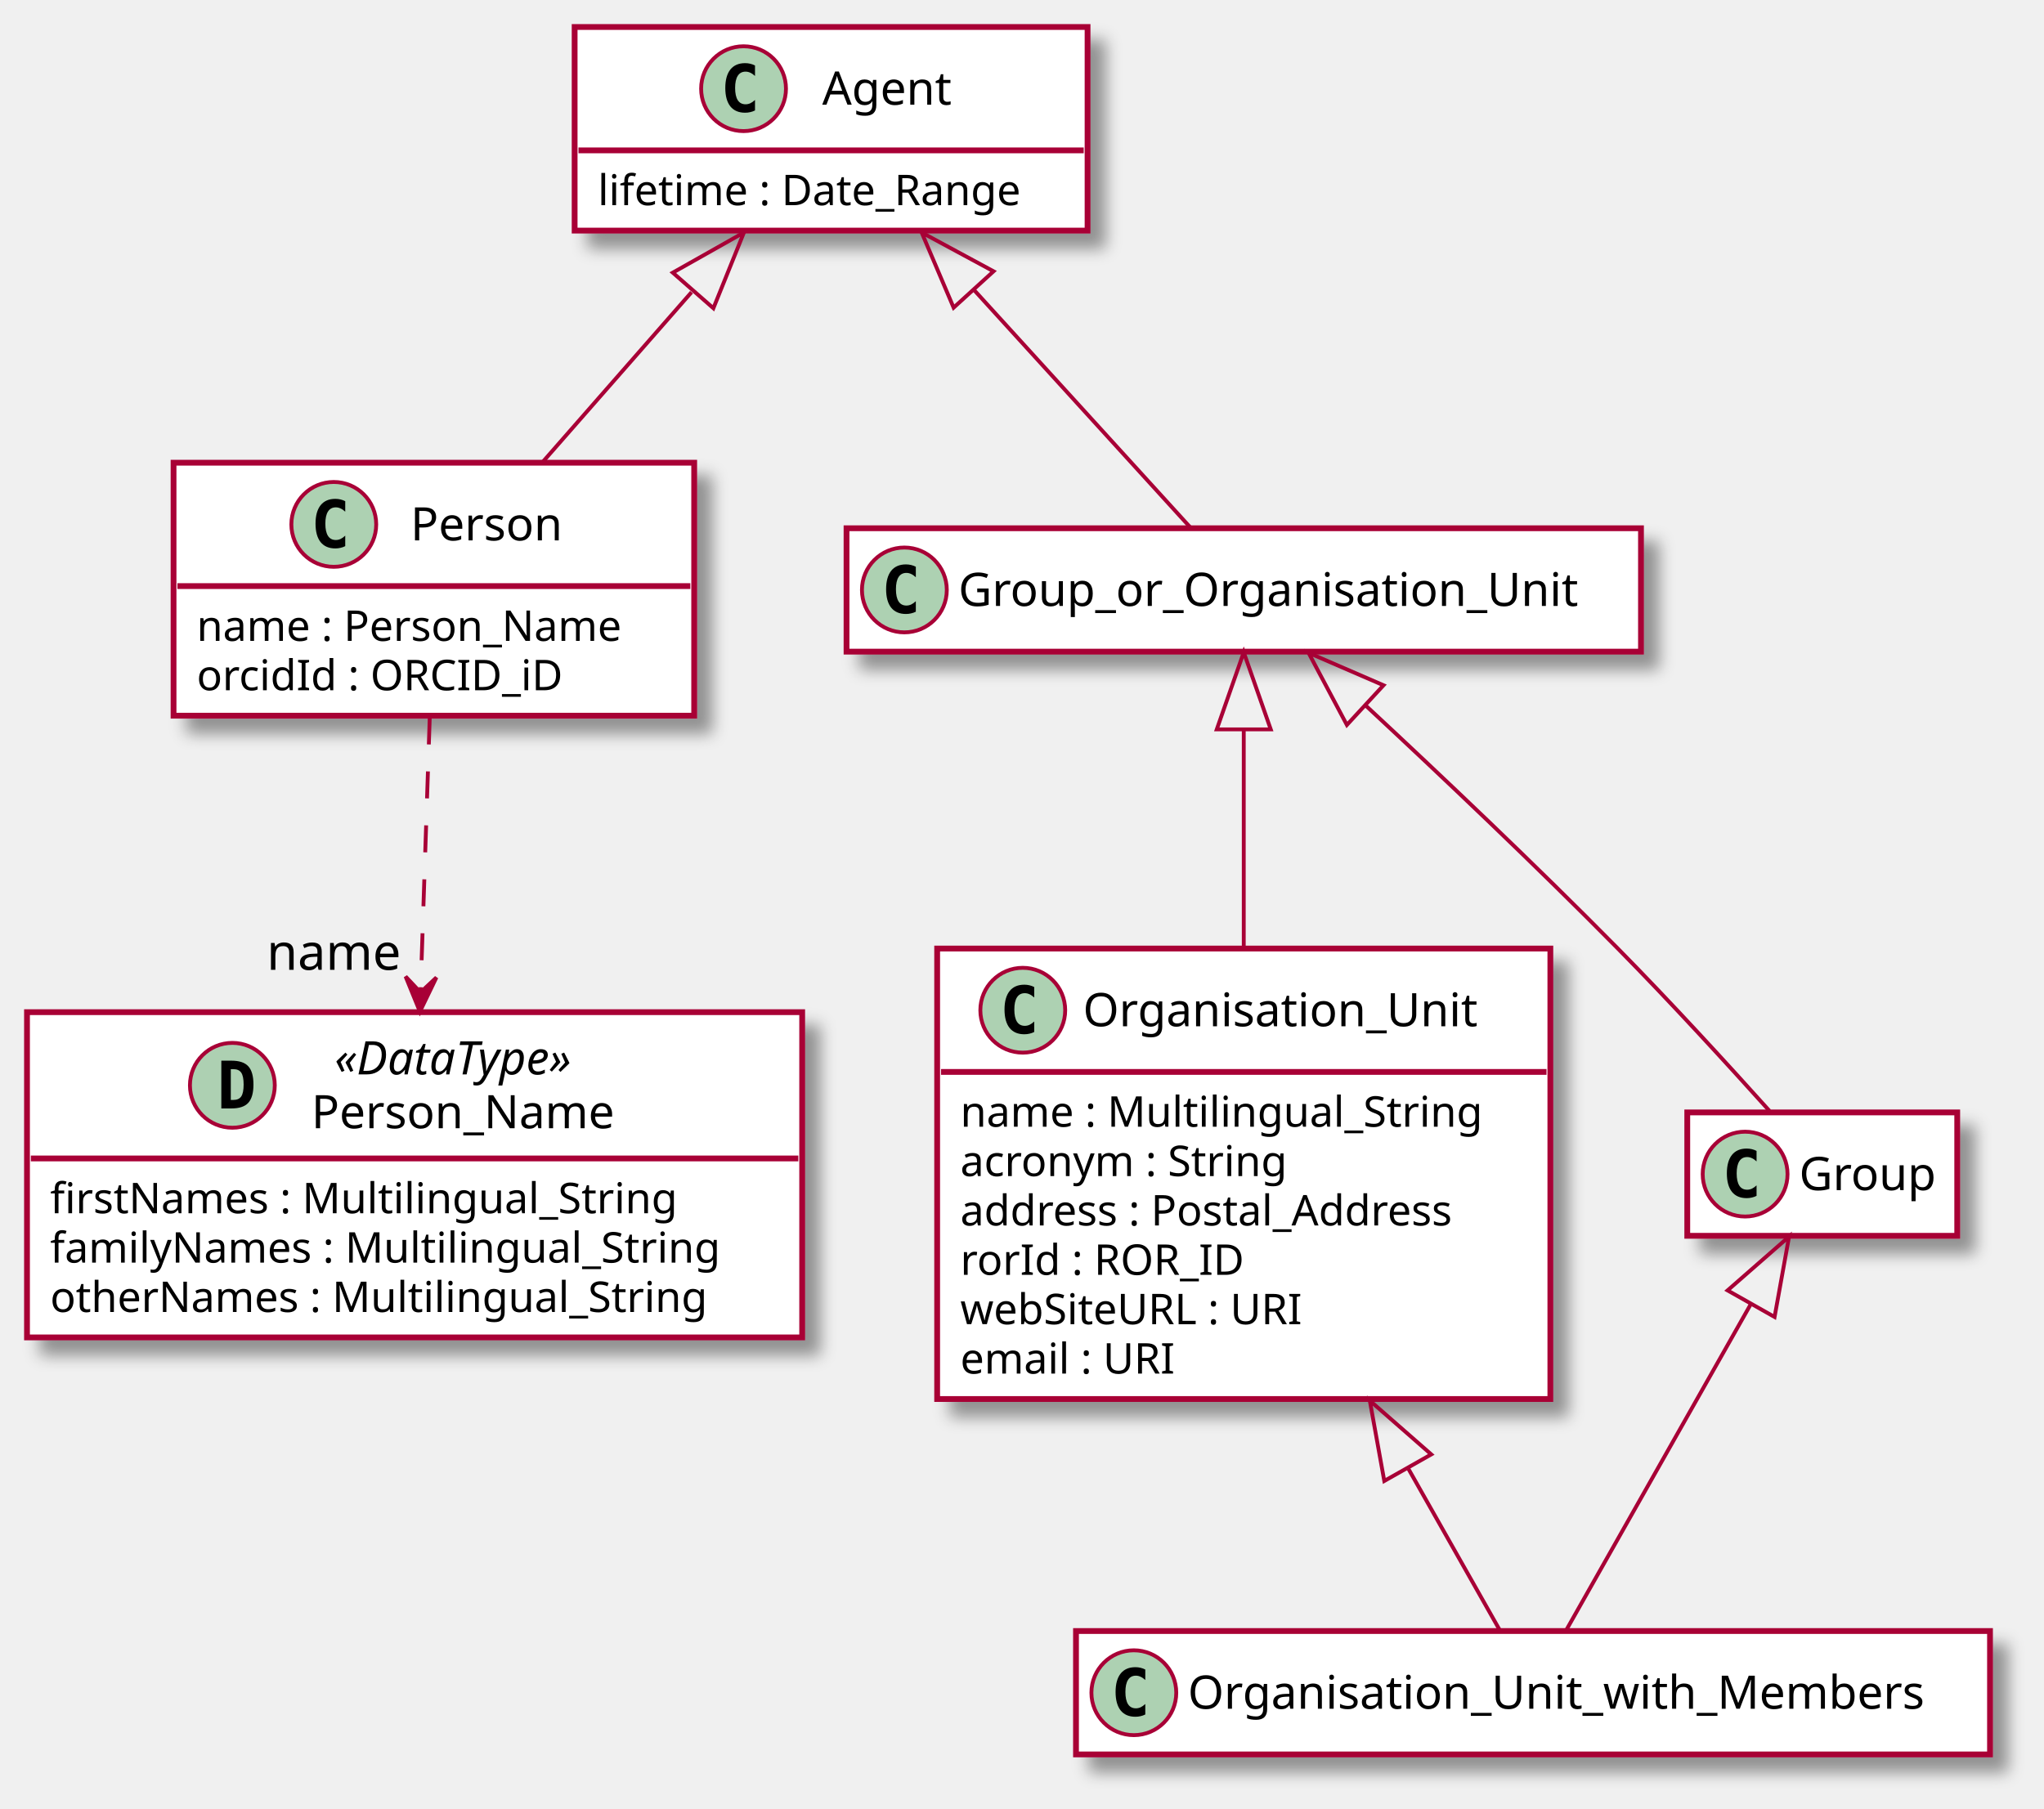
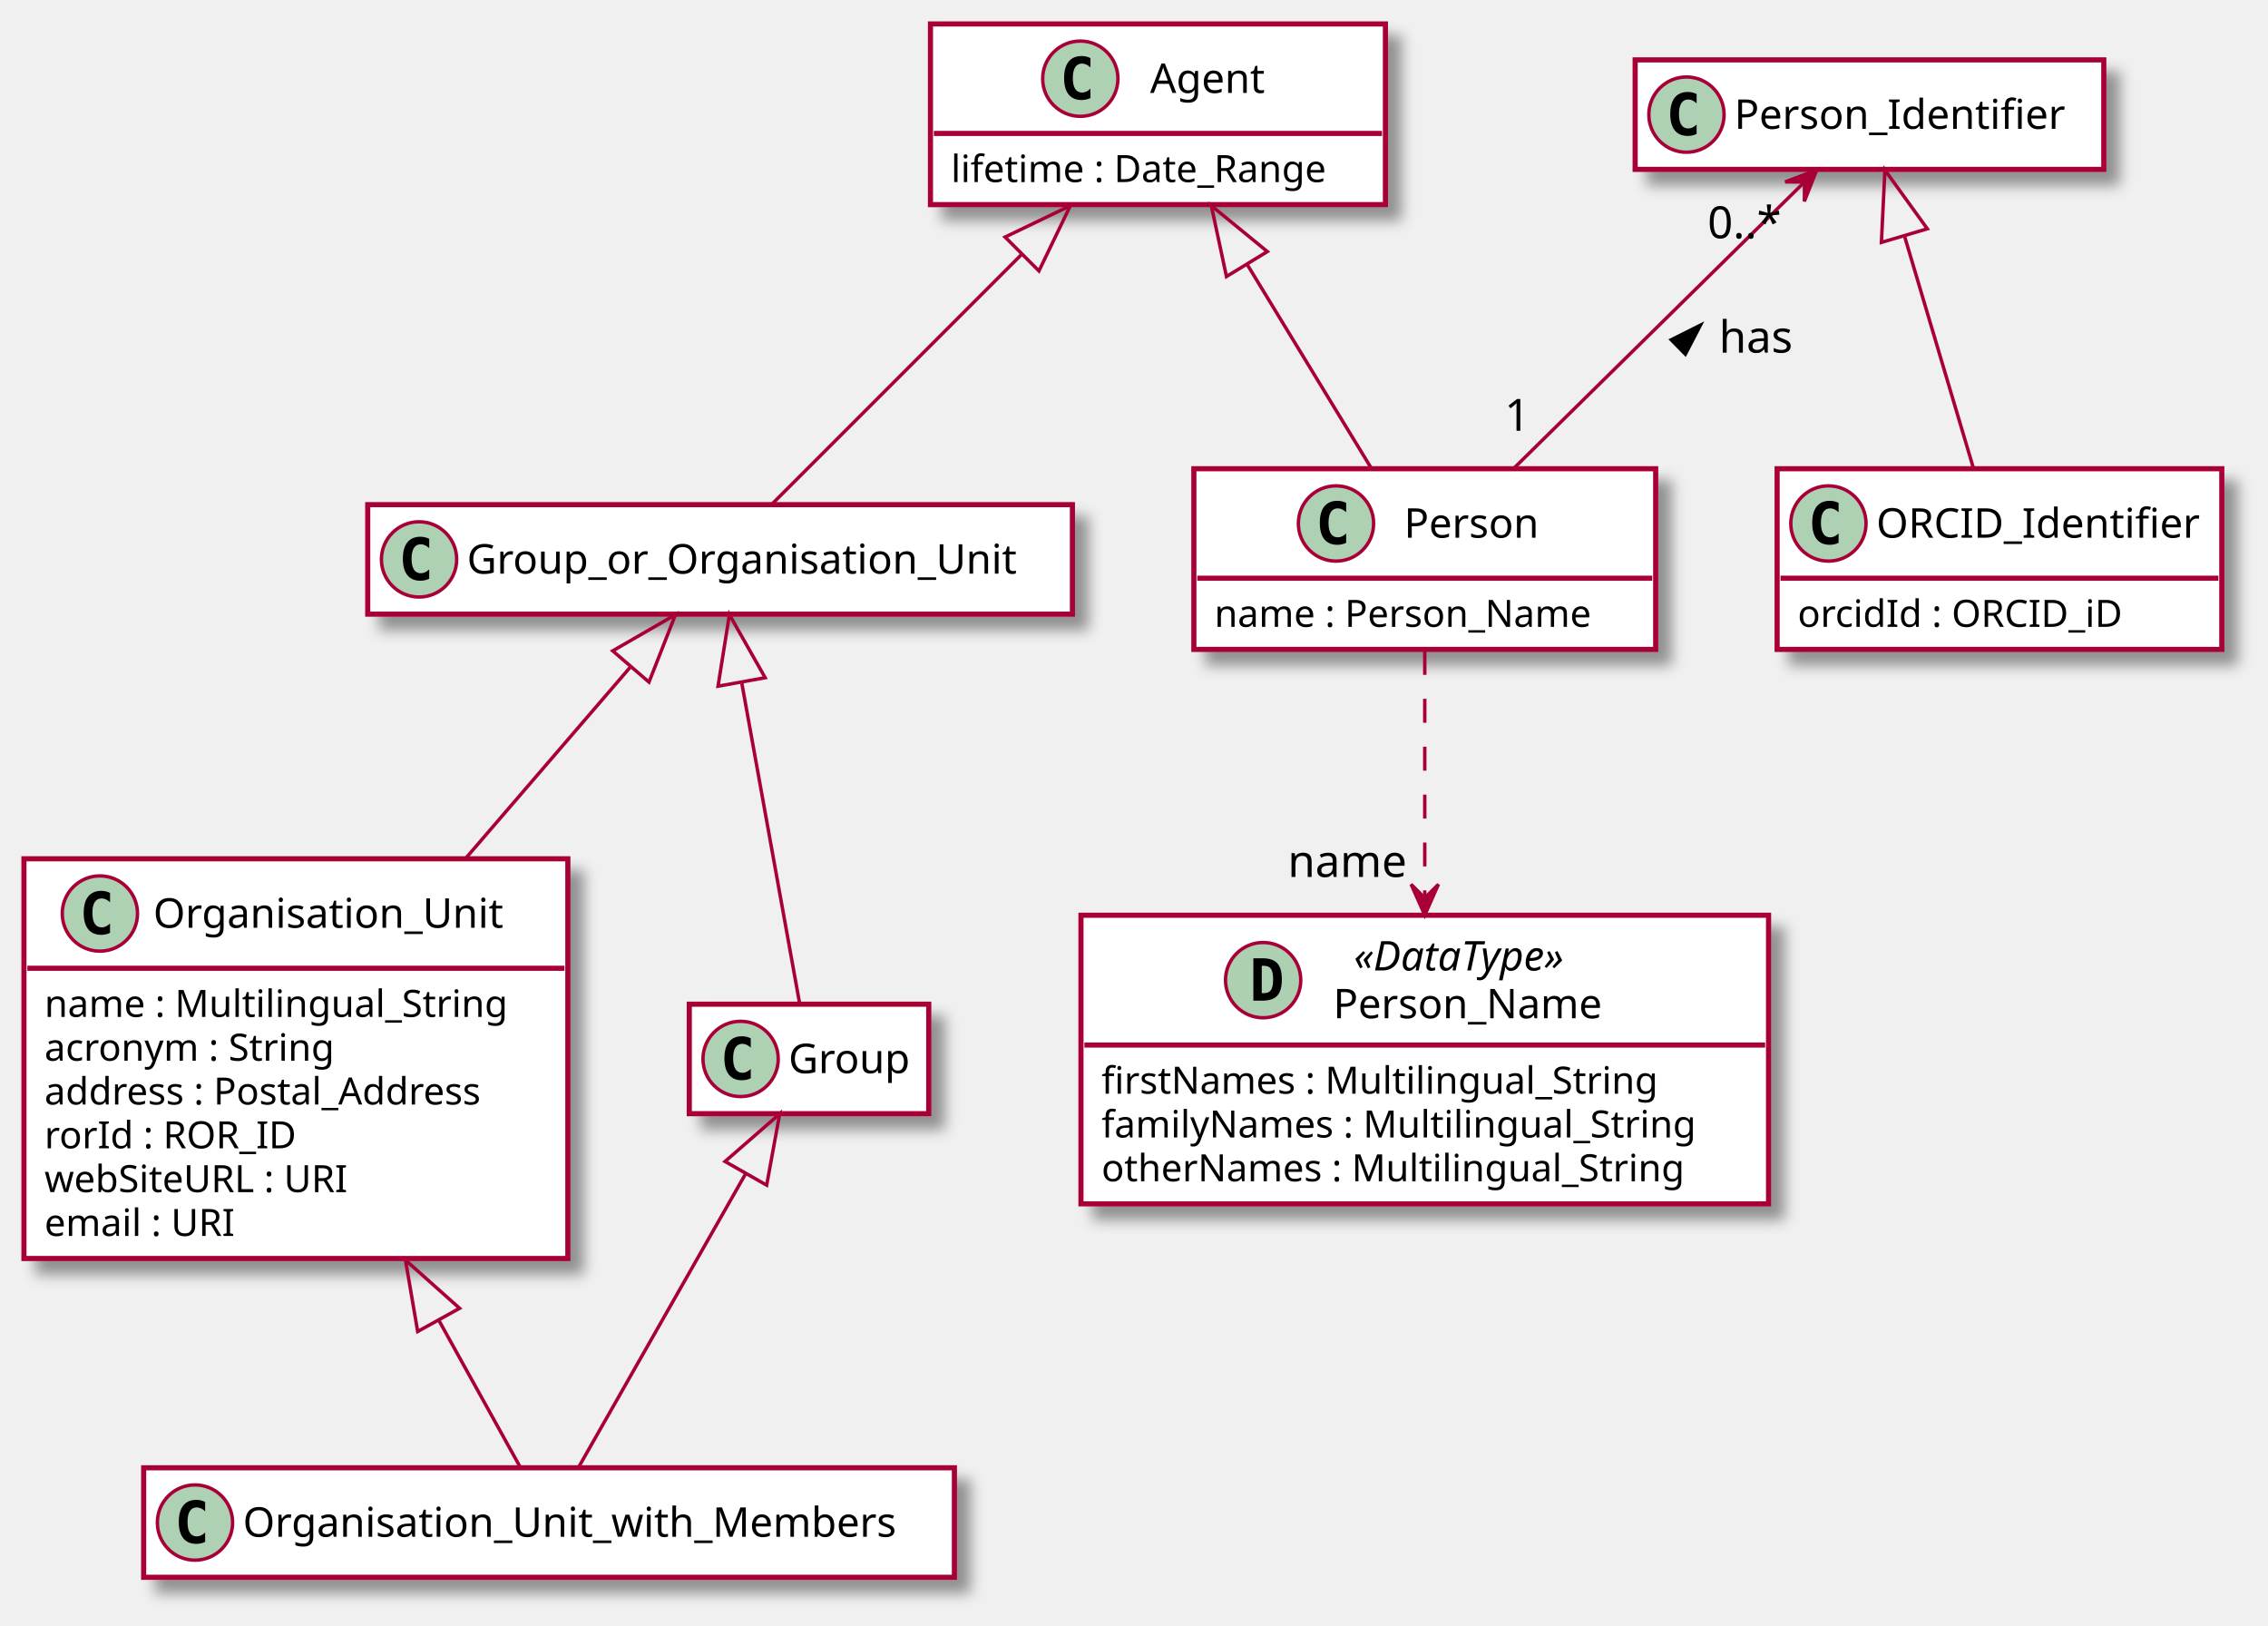
- <svg xmlns="http://www.w3.org/2000/svg" contentScriptType="application/ecmascript" contentStyleType="text/css" height="469px" preserveAspectRatio="none" style="width:530px;height:469px;background:#FFFFFF;" version="1.1" viewBox="0 0 530 469" width="530px" zoomAndPan="magnify">
+ <svg xmlns="http://www.w3.org/2000/svg" contentScriptType="application/ecmascript" contentStyleType="text/css" height="475px" preserveAspectRatio="none" style="width:663px;height:475px;background:#FFFFFF;" version="1.1" viewBox="0 0 663 475" width="663px" zoomAndPan="magnify">
  <defs>
-     <filter height="300%" id="f1enmp9njw8trx" width="300%" x="-1" y="-1">
+     <filter height="300%" id="fewk6qu3qtfdn" width="300%" x="-1" y="-1">
      <feGaussianBlur result="blurOut" stdDeviation="2.0" />
      <feColorMatrix in="blurOut" result="blurOut2" type="matrix" values="0 0 0 0 0 0 0 0 0 0 0 0 0 0 0 0 0 0 .4 0" />
      <feOffset dx="4.0" dy="4.0" in="blurOut2" result="blurOut3" />
      <feBlend in="SourceGraphic" in2="blurOut3" mode="normal" />
    </filter>
  </defs>
  <g>
-     <rect codeLine="10" fill="#FFFFFF" filter="url(#f1enmp9njw8trx)" height="52.805" id="Agent" style="stroke:#A80036;stroke-width:1.5;" width="133" x="149" y="7" />
-     <ellipse cx="192.8" cy="23" fill="#ADD1B2" rx="11" ry="11" style="stroke:#A80036;stroke-width:1.0;" />
-     <path d="M195.769,28.641 Q195.191,28.938 194.55,29.078 Q193.909,29.234 193.206,29.234 Q190.706,29.234 189.378,27.594 Q188.066,25.938 188.066,22.812 Q188.066,19.688 189.378,18.031 Q190.706,16.375 193.206,16.375 Q193.909,16.375 194.55,16.531 Q195.206,16.688 195.769,16.984 L195.769,19.703 Q195.144,19.125 194.55,18.859 Q193.956,18.578 193.331,18.578 Q191.988,18.578 191.3,19.656 Q190.613,20.719 190.613,22.812 Q190.613,24.906 191.3,25.984 Q191.988,27.047 193.331,27.047 Q193.956,27.047 194.55,26.781 Q195.144,26.5 195.769,25.922 L195.769,28.641 Z " fill="#000000" />
-     <text fill="#000000" font-family="sans-serif" font-size="12" lengthAdjust="spacing" textLength="37" x="213.2" y="27.154">Agent</text>
-     <line style="stroke:#A80036;stroke-width:1.5;" x1="150" x2="281" y1="39" y2="39" />
-     <text fill="#000000" font-family="sans-serif" font-size="11" lengthAdjust="spacing" textLength="121" x="155" y="53.21">lifetime : Date_Range</text>
-     <rect codeLine="16" fill="#FFFFFF" filter="url(#f1enmp9njw8trx)" height="65.609" id="Person" style="stroke:#A80036;stroke-width:1.5;" width="135" x="45" y="120" />
-     <ellipse cx="86.55" cy="136" fill="#ADD1B2" rx="11" ry="11" style="stroke:#A80036;stroke-width:1.0;" />
-     <path d="M89.519,141.641 Q88.941,141.938 88.3,142.078 Q87.659,142.234 86.956,142.234 Q84.456,142.234 83.128,140.594 Q81.816,138.938 81.816,135.812 Q81.816,132.688 83.128,131.031 Q84.456,129.375 86.956,129.375 Q87.659,129.375 88.3,129.531 Q88.956,129.688 89.519,129.984 L89.519,132.703 Q88.894,132.125 88.3,131.859 Q87.706,131.578 87.081,131.578 Q85.737,131.578 85.05,132.656 Q84.362,133.719 84.362,135.812 Q84.362,137.906 85.05,138.984 Q85.737,140.047 87.081,140.047 Q87.706,140.047 88.3,139.781 Q88.894,139.5 89.519,138.922 L89.519,141.641 Z " fill="#000000" />
-     <text fill="#000000" font-family="sans-serif" font-size="12" lengthAdjust="spacing" textLength="44" x="106.45" y="140.154">Person</text>
-     <line style="stroke:#A80036;stroke-width:1.5;" x1="46" x2="179" y1="152" y2="152" />
-     <text fill="#000000" font-family="sans-serif" font-size="11" lengthAdjust="spacing" textLength="123" x="51" y="166.21">name : Person_Name</text>
-     <text fill="#000000" font-family="sans-serif" font-size="11" lengthAdjust="spacing" textLength="102" x="51" y="179.015">orcidId : ORCID_iD</text>
-     <rect codeLine="27" fill="#FFFFFF" filter="url(#f1enmp9njw8trx)" height="84.352" id="Person_Name" style="stroke:#A80036;stroke-width:1.5;" width="201" x="7" y="262.5" />
-     <ellipse cx="60.25" cy="281.469" fill="#ADD0B2" rx="11" ry="11" style="stroke:#A80036;stroke-width:1.0;" />
-     <path d="M59.844,277.281 L59.844,285.266 L60.5,285.266 Q61.938,285.266 62.547,284.359 Q63.172,283.438 63.172,281.266 Q63.172,279.094 62.547,278.188 Q61.938,277.281 60.5,277.281 L59.844,277.281 Z M57.391,275.078 L60.016,275.078 Q63.047,275.078 64.375,276.531 Q65.719,277.969 65.719,281.266 Q65.719,284.562 64.375,286.016 Q63.047,287.469 60.016,287.469 L57.391,287.469 L57.391,275.078 Z " fill="#000000" />
-     <text fill="#000000" font-family="sans-serif" font-size="12" font-style="italic" lengthAdjust="spacing" textLength="74" x="86.75" y="278.639">«DataType»</text>
-     <text fill="#000000" font-family="sans-serif" font-size="12" lengthAdjust="spacing" textLength="86" x="80.75" y="292.607">Person_Name</text>
-     <line style="stroke:#A80036;stroke-width:1.5;" x1="8" x2="207" y1="300.438" y2="300.438" />
-     <text fill="#000000" font-family="sans-serif" font-size="11" lengthAdjust="spacing" textLength="178" x="13" y="314.648">firstNames : Multilingual_String</text>
-     <text fill="#000000" font-family="sans-serif" font-size="11" lengthAdjust="spacing" textLength="189" x="13" y="327.453">familyNames : Multilingual_String</text>
-     <text fill="#000000" font-family="sans-serif" font-size="11" lengthAdjust="spacing" textLength="185" x="13" y="340.257">otherNames : Multilingual_String</text>
-     <rect codeLine="43" fill="#FFFFFF" filter="url(#f1enmp9njw8trx)" height="32" id="Group_or_Organisation_Unit" style="stroke:#A80036;stroke-width:1.5;" width="206" x="219.5" y="137" />
-     <ellipse cx="234.5" cy="153" fill="#ADD1B2" rx="11" ry="11" style="stroke:#A80036;stroke-width:1.0;" />
-     <path d="M237.469,158.641 Q236.891,158.938 236.25,159.078 Q235.609,159.234 234.906,159.234 Q232.406,159.234 231.078,157.594 Q229.766,155.938 229.766,152.812 Q229.766,149.688 231.078,148.031 Q232.406,146.375 234.906,146.375 Q235.609,146.375 236.25,146.531 Q236.906,146.688 237.469,146.984 L237.469,149.703 Q236.844,149.125 236.25,148.859 Q235.656,148.578 235.031,148.578 Q233.688,148.578 233,149.656 Q232.312,150.719 232.312,152.812 Q232.312,154.906 233,155.984 Q233.688,157.047 235.031,157.047 Q235.656,157.047 236.25,156.781 Q236.844,156.5 237.469,155.922 L237.469,158.641 Z " fill="#000000" />
-     <text fill="#000000" font-family="sans-serif" font-size="12" lengthAdjust="spacing" textLength="174" x="248.5" y="157.154">Group_or_Organisation_Unit</text>
-     <rect codeLine="61" fill="#FFFFFF" filter="url(#f1enmp9njw8trx)" height="116.828" id="Organisation_Unit" style="stroke:#A80036;stroke-width:1.5;" width="159" x="243" y="246" />
-     <ellipse cx="265.2" cy="262" fill="#ADD1B2" rx="11" ry="11" style="stroke:#A80036;stroke-width:1.0;" />
-     <path d="M268.169,267.641 Q267.591,267.938 266.95,268.078 Q266.309,268.234 265.606,268.234 Q263.106,268.234 261.778,266.594 Q260.466,264.938 260.466,261.812 Q260.466,258.688 261.778,257.031 Q263.106,255.375 265.606,255.375 Q266.309,255.375 266.95,255.531 Q267.606,255.688 268.169,255.984 L268.169,258.703 Q267.544,258.125 266.95,257.859 Q266.356,257.578 265.731,257.578 Q264.387,257.578 263.7,258.656 Q263.012,259.719 263.012,261.812 Q263.012,263.906 263.7,264.984 Q264.387,266.047 265.731,266.047 Q266.356,266.047 266.95,265.781 Q267.544,265.5 268.169,264.922 L268.169,267.641 Z " fill="#000000" />
-     <text fill="#000000" font-family="sans-serif" font-size="12" lengthAdjust="spacing" textLength="111" x="280.8" y="266.154">Organisation_Unit</text>
-     <line style="stroke:#A80036;stroke-width:1.5;" x1="244" x2="401" y1="278" y2="278" />
-     <text fill="#000000" font-family="sans-serif" font-size="11" lengthAdjust="spacing" textLength="147" x="249" y="292.21">name : Multilingual_String</text>
-     <text fill="#000000" font-family="sans-serif" font-size="11" lengthAdjust="spacing" textLength="95" x="249" y="305.015">acronym : String</text>
-     <text fill="#000000" font-family="sans-serif" font-size="11" lengthAdjust="spacing" textLength="147" x="249" y="317.82">address : Postal_Address</text>
-     <text fill="#000000" font-family="sans-serif" font-size="11" lengthAdjust="spacing" textLength="79" x="249" y="330.625">rorId : ROR_ID</text>
-     <text fill="#000000" font-family="sans-serif" font-size="11" lengthAdjust="spacing" textLength="96" x="249" y="343.429">webSiteURL : URI</text>
-     <text fill="#000000" font-family="sans-serif" font-size="11" lengthAdjust="spacing" textLength="61" x="249" y="356.234">email : URI</text>
-     <rect codeLine="52" fill="#FFFFFF" filter="url(#f1enmp9njw8trx)" height="32" id="Group" style="stroke:#A80036;stroke-width:1.5;" width="70" x="437.5" y="288.5" />
-     <ellipse cx="452.5" cy="304.5" fill="#ADD1B2" rx="11" ry="11" style="stroke:#A80036;stroke-width:1.0;" />
-     <path d="M455.469,310.141 Q454.891,310.438 454.25,310.578 Q453.609,310.734 452.906,310.734 Q450.406,310.734 449.078,309.094 Q447.766,307.438 447.766,304.312 Q447.766,301.188 449.078,299.531 Q450.406,297.875 452.906,297.875 Q453.609,297.875 454.25,298.031 Q454.906,298.188 455.469,298.484 L455.469,301.203 Q454.844,300.625 454.25,300.359 Q453.656,300.078 453.031,300.078 Q451.688,300.078 451,301.156 Q450.312,302.219 450.312,304.312 Q450.312,306.406 451,307.484 Q451.688,308.547 453.031,308.547 Q453.656,308.547 454.25,308.281 Q454.844,308 455.469,307.422 L455.469,310.141 Z " fill="#000000" />
-     <text fill="#000000" font-family="sans-serif" font-size="12" lengthAdjust="spacing" textLength="38" x="466.5" y="308.654">Group</text>
-     <rect codeLine="76" fill="#FFFFFF" filter="url(#f1enmp9njw8trx)" height="32" id="Organisation_Unit_with_Members" style="stroke:#A80036;stroke-width:1.5;" width="237" x="279" y="423" />
-     <ellipse cx="294" cy="439" fill="#ADD1B2" rx="11" ry="11" style="stroke:#A80036;stroke-width:1.0;" />
-     <path d="M296.969,444.641 Q296.391,444.938 295.75,445.078 Q295.109,445.234 294.406,445.234 Q291.906,445.234 290.578,443.594 Q289.266,441.938 289.266,438.812 Q289.266,435.688 290.578,434.031 Q291.906,432.375 294.406,432.375 Q295.109,432.375 295.75,432.531 Q296.406,432.688 296.969,432.984 L296.969,435.703 Q296.344,435.125 295.75,434.859 Q295.156,434.578 294.531,434.578 Q293.188,434.578 292.5,435.656 Q291.812,436.719 291.812,438.812 Q291.812,440.906 292.5,441.984 Q293.188,443.047 294.531,443.047 Q295.156,443.047 295.75,442.781 Q296.344,442.5 296.969,441.922 L296.969,444.641 Z " fill="#000000" />
-     <text fill="#000000" font-family="sans-serif" font-size="12" lengthAdjust="spacing" textLength="205" x="308" y="443.154">Organisation_Unit_with_Members</text>
-     <path codeLine="23" d="M179.31,75.78 C166.6,90.29 152.51,106.35 140.57,119.98 " fill="none" id="Agent-backto-Person" style="stroke:#A80036;stroke-width:1.0;" />
-     <polygon fill="none" points="174.45,70.71,192.9,60.29,184.98,79.94,174.45,70.71" style="stroke:#A80036;stroke-width:1.0;" />
-     <path codeLine="35" d="M111.43,186.07 C110.73,206.81 109.82,234.14 109.05,257.22 " fill="none" id="Person-to-Person_Name" style="stroke:#A80036;stroke-width:1.0;stroke-dasharray:7.0,7.0;" />
-     <polygon fill="#A80036" points="108.88,262.37,113.161,253.5,109.037,257.373,105.165,253.249,108.88,262.37" style="stroke:#A80036;stroke-width:1.0;" />
-     <text fill="#000000" font-family="sans-serif" font-size="13" lengthAdjust="spacing" textLength="37" x="69.151" y="251.51">name</text>
-     <path codeLine="48" d="M252.64,75.29 C271.97,96.51 294.44,121.19 308.57,136.7 " fill="none" id="Agent-backto-Group_or_Organisation_Unit" style="stroke:#A80036;stroke-width:1.0;" />
-     <polygon fill="none" points="247.27,79.79,238.98,60.29,257.62,70.36,247.27,79.79" style="stroke:#A80036;stroke-width:1.0;" />
-     <path codeLine="72" d="M322.5,189.32 C322.5,206.17 322.5,226.77 322.5,245.81 " fill="none" id="Group_or_Organisation_Unit-backto-Organisation_Unit" style="stroke:#A80036;stroke-width:1.0;" />
-     <polygon fill="none" points="315.5,189.16,322.5,169.16,329.5,189.16,315.5,189.16" style="stroke:#A80036;stroke-width:1.0;" />
-     <path codeLine="57" d="M354.21,183.06 C373.41,200.91 398.22,224.41 419.5,246 C433.23,259.92 448.28,276.38 458.82,288.11 " fill="none" id="Group_or_Organisation_Unit-backto-Group" style="stroke:#A80036;stroke-width:1.0;" />
-     <polygon fill="none" points="349.24,188.01,339.3,169.3,358.74,177.72,349.24,188.01" style="stroke:#A80036;stroke-width:1.0;" />
-     <path codeLine="81" d="M453.97,338.23 C438.65,365.3 417.59,402.51 406,422.98 " fill="none" id="Group-backto-Organisation_Unit_with_Members" style="stroke:#A80036;stroke-width:1.0;" />
-     <polygon fill="none" points="447.95,334.66,463.9,320.7,460.14,341.55,447.95,334.66" style="stroke:#A80036;stroke-width:1.0;" />
-     <path codeLine="85" d="M365.1,380.76 C374.2,396.83 382.88,412.18 388.97,422.93 " fill="none" id="Organisation_Unit-backto-Organisation_Unit_with_Members" style="stroke:#A80036;stroke-width:1.0;" />
-     <polygon fill="none" points="358.94,384.08,355.18,363.23,371.12,377.19,358.94,384.08" style="stroke:#A80036;stroke-width:1.0;" />
+     <rect codeLine="10" fill="#FFFFFF" filter="url(#fewk6qu3qtfdn)" height="52.805" id="Agent" style="stroke:#A80036;stroke-width:1.5;" width="133" x="272" y="7" />
+     <ellipse cx="315.8" cy="23" fill="#ADD1B2" rx="11" ry="11" style="stroke:#A80036;stroke-width:1.0;" />
+     <path d="M318.769,28.641 Q318.191,28.938 317.55,29.078 Q316.909,29.234 316.206,29.234 Q313.706,29.234 312.378,27.594 Q311.066,25.938 311.066,22.812 Q311.066,19.688 312.378,18.031 Q313.706,16.375 316.206,16.375 Q316.909,16.375 317.55,16.531 Q318.206,16.688 318.769,16.984 L318.769,19.703 Q318.144,19.125 317.55,18.859 Q316.956,18.578 316.331,18.578 Q314.988,18.578 314.3,19.656 Q313.613,20.719 313.613,22.812 Q313.613,24.906 314.3,25.984 Q314.988,27.047 316.331,27.047 Q316.956,27.047 317.55,26.781 Q318.144,26.5 318.769,25.922 L318.769,28.641 Z " fill="#000000" />
+     <text fill="#000000" font-family="sans-serif" font-size="12" lengthAdjust="spacing" textLength="37" x="336.2" y="27.154">Agent</text>
+     <line style="stroke:#A80036;stroke-width:1.5;" x1="273" x2="404" y1="39" y2="39" />
+     <text fill="#000000" font-family="sans-serif" font-size="11" lengthAdjust="spacing" textLength="121" x="278" y="53.21">lifetime : Date_Range</text>
+     <rect codeLine="16" fill="#FFFFFF" filter="url(#fewk6qu3qtfdn)" height="52.805" id="Person" style="stroke:#A80036;stroke-width:1.5;" width="135" x="349" y="137" />
+     <ellipse cx="390.55" cy="153" fill="#ADD1B2" rx="11" ry="11" style="stroke:#A80036;stroke-width:1.0;" />
+     <path d="M393.519,158.641 Q392.941,158.938 392.3,159.078 Q391.659,159.234 390.956,159.234 Q388.456,159.234 387.128,157.594 Q385.816,155.938 385.816,152.812 Q385.816,149.688 387.128,148.031 Q388.456,146.375 390.956,146.375 Q391.659,146.375 392.3,146.531 Q392.956,146.688 393.519,146.984 L393.519,149.703 Q392.894,149.125 392.3,148.859 Q391.706,148.578 391.081,148.578 Q389.738,148.578 389.05,149.656 Q388.363,150.719 388.363,152.812 Q388.363,154.906 389.05,155.984 Q389.738,157.047 391.081,157.047 Q391.706,157.047 392.3,156.781 Q392.894,156.5 393.519,155.922 L393.519,158.641 Z " fill="#000000" />
+     <text fill="#000000" font-family="sans-serif" font-size="12" lengthAdjust="spacing" textLength="44" x="410.45" y="157.154">Person</text>
+     <line style="stroke:#A80036;stroke-width:1.5;" x1="350" x2="483" y1="169" y2="169" />
+     <text fill="#000000" font-family="sans-serif" font-size="11" lengthAdjust="spacing" textLength="123" x="355" y="183.21">name : Person_Name</text>
+     <rect codeLine="39" fill="#FFFFFF" filter="url(#fewk6qu3qtfdn)" height="84.352" id="Person_Name" style="stroke:#A80036;stroke-width:1.5;" width="201" x="316" y="267.5" />
+     <ellipse cx="369.25" cy="286.469" fill="#ADD0B2" rx="11" ry="11" style="stroke:#A80036;stroke-width:1.0;" />
+     <path d="M368.844,282.281 L368.844,290.266 L369.5,290.266 Q370.938,290.266 371.547,289.359 Q372.172,288.438 372.172,286.266 Q372.172,284.094 371.547,283.188 Q370.938,282.281 369.5,282.281 L368.844,282.281 Z M366.391,280.078 L369.016,280.078 Q372.047,280.078 373.375,281.531 Q374.719,282.969 374.719,286.266 Q374.719,289.562 373.375,291.016 Q372.047,292.469 369.016,292.469 L366.391,292.469 L366.391,280.078 Z " fill="#000000" />
+     <text fill="#000000" font-family="sans-serif" font-size="12" font-style="italic" lengthAdjust="spacing" textLength="74" x="395.75" y="283.639">«DataType»</text>
+     <text fill="#000000" font-family="sans-serif" font-size="12" lengthAdjust="spacing" textLength="86" x="389.75" y="297.607">Person_Name</text>
+     <line style="stroke:#A80036;stroke-width:1.5;" x1="317" x2="516" y1="305.438" y2="305.438" />
+     <text fill="#000000" font-family="sans-serif" font-size="11" lengthAdjust="spacing" textLength="178" x="322" y="319.648">firstNames : Multilingual_String</text>
+     <text fill="#000000" font-family="sans-serif" font-size="11" lengthAdjust="spacing" textLength="189" x="322" y="332.453">familyNames : Multilingual_String</text>
+     <text fill="#000000" font-family="sans-serif" font-size="11" lengthAdjust="spacing" textLength="185" x="322" y="345.257">otherNames : Multilingual_String</text>
+     <rect codeLine="22" fill="#FFFFFF" filter="url(#fewk6qu3qtfdn)" height="32" id="Person_Identifier" style="stroke:#A80036;stroke-width:1.5;" width="137" x="478" y="17.5" />
+     <ellipse cx="493" cy="33.5" fill="#ADD1B2" rx="11" ry="11" style="stroke:#A80036;stroke-width:1.0;" />
+     <path d="M495.969,39.141 Q495.391,39.438 494.75,39.578 Q494.109,39.734 493.406,39.734 Q490.906,39.734 489.578,38.094 Q488.266,36.438 488.266,33.312 Q488.266,30.188 489.578,28.531 Q490.906,26.875 493.406,26.875 Q494.109,26.875 494.75,27.031 Q495.406,27.188 495.969,27.484 L495.969,30.203 Q495.344,29.625 494.75,29.359 Q494.156,29.078 493.531,29.078 Q492.188,29.078 491.5,30.156 Q490.812,31.219 490.812,33.312 Q490.812,35.406 491.5,36.484 Q492.188,37.547 493.531,37.547 Q494.156,37.547 494.75,37.281 Q495.344,37 495.969,36.422 L495.969,39.141 Z " fill="#000000" />
+     <text fill="#000000" font-family="sans-serif" font-size="12" lengthAdjust="spacing" textLength="105" x="507" y="37.654">Person_Identifier</text>
+     <rect codeLine="27" fill="#FFFFFF" filter="url(#fewk6qu3qtfdn)" height="52.805" id="ORCID_Identifier" style="stroke:#A80036;stroke-width:1.5;" width="130" x="519.5" y="137" />
+     <ellipse cx="534.5" cy="153" fill="#ADD1B2" rx="11" ry="11" style="stroke:#A80036;stroke-width:1.0;" />
+     <path d="M537.469,158.641 Q536.891,158.938 536.25,159.078 Q535.609,159.234 534.906,159.234 Q532.406,159.234 531.078,157.594 Q529.766,155.938 529.766,152.812 Q529.766,149.688 531.078,148.031 Q532.406,146.375 534.906,146.375 Q535.609,146.375 536.25,146.531 Q536.906,146.688 537.469,146.984 L537.469,149.703 Q536.844,149.125 536.25,148.859 Q535.656,148.578 535.031,148.578 Q533.688,148.578 533,149.656 Q532.312,150.719 532.312,152.812 Q532.312,154.906 533,155.984 Q533.688,157.047 535.031,157.047 Q535.656,157.047 536.25,156.781 Q536.844,156.5 537.469,155.922 L537.469,158.641 Z " fill="#000000" />
+     <text fill="#000000" font-family="sans-serif" font-size="12" lengthAdjust="spacing" textLength="98" x="548.5" y="157.154">ORCID_Identifier</text>
+     <line style="stroke:#A80036;stroke-width:1.5;" x1="520.5" x2="648.5" y1="169" y2="169" />
+     <text fill="#000000" font-family="sans-serif" font-size="11" lengthAdjust="spacing" textLength="102" x="525.5" y="183.21">orcidId : ORCID_iD</text>
+     <rect codeLine="55" fill="#FFFFFF" filter="url(#fewk6qu3qtfdn)" height="32" id="Group_or_Organisation_Unit" style="stroke:#A80036;stroke-width:1.5;" width="206" x="107.5" y="147.5" />
+     <ellipse cx="122.5" cy="163.5" fill="#ADD1B2" rx="11" ry="11" style="stroke:#A80036;stroke-width:1.0;" />
+     <path d="M125.469,169.141 Q124.891,169.438 124.25,169.578 Q123.609,169.734 122.906,169.734 Q120.406,169.734 119.078,168.094 Q117.766,166.438 117.766,163.312 Q117.766,160.188 119.078,158.531 Q120.406,156.875 122.906,156.875 Q123.609,156.875 124.25,157.031 Q124.906,157.188 125.469,157.484 L125.469,160.203 Q124.844,159.625 124.25,159.359 Q123.656,159.078 123.031,159.078 Q121.688,159.078 121,160.156 Q120.312,161.219 120.312,163.312 Q120.312,165.406 121,166.484 Q121.688,167.547 123.031,167.547 Q123.656,167.547 124.25,167.281 Q124.844,167 125.469,166.422 L125.469,169.141 Z " fill="#000000" />
+     <text fill="#000000" font-family="sans-serif" font-size="12" lengthAdjust="spacing" textLength="174" x="136.5" y="167.654">Group_or_Organisation_Unit</text>
+     <rect codeLine="73" fill="#FFFFFF" filter="url(#fewk6qu3qtfdn)" height="116.828" id="Organisation_Unit" style="stroke:#A80036;stroke-width:1.5;" width="159" x="7" y="251" />
+     <ellipse cx="29.2" cy="267" fill="#ADD1B2" rx="11" ry="11" style="stroke:#A80036;stroke-width:1.0;" />
+     <path d="M32.169,272.641 Q31.591,272.938 30.95,273.078 Q30.309,273.234 29.606,273.234 Q27.106,273.234 25.778,271.594 Q24.466,269.938 24.466,266.812 Q24.466,263.688 25.778,262.031 Q27.106,260.375 29.606,260.375 Q30.309,260.375 30.95,260.531 Q31.606,260.688 32.169,260.984 L32.169,263.703 Q31.544,263.125 30.95,262.859 Q30.356,262.578 29.731,262.578 Q28.387,262.578 27.7,263.656 Q27.012,264.719 27.012,266.812 Q27.012,268.906 27.7,269.984 Q28.387,271.047 29.731,271.047 Q30.356,271.047 30.95,270.781 Q31.544,270.5 32.169,269.922 L32.169,272.641 Z " fill="#000000" />
+     <text fill="#000000" font-family="sans-serif" font-size="12" lengthAdjust="spacing" textLength="111" x="44.8" y="271.154">Organisation_Unit</text>
+     <line style="stroke:#A80036;stroke-width:1.5;" x1="8" x2="165" y1="283" y2="283" />
+     <text fill="#000000" font-family="sans-serif" font-size="11" lengthAdjust="spacing" textLength="147" x="13" y="297.21">name : Multilingual_String</text>
+     <text fill="#000000" font-family="sans-serif" font-size="11" lengthAdjust="spacing" textLength="95" x="13" y="310.015">acronym : String</text>
+     <text fill="#000000" font-family="sans-serif" font-size="11" lengthAdjust="spacing" textLength="147" x="13" y="322.82">address : Postal_Address</text>
+     <text fill="#000000" font-family="sans-serif" font-size="11" lengthAdjust="spacing" textLength="79" x="13" y="335.625">rorId : ROR_ID</text>
+     <text fill="#000000" font-family="sans-serif" font-size="11" lengthAdjust="spacing" textLength="96" x="13" y="348.429">webSiteURL : URI</text>
+     <text fill="#000000" font-family="sans-serif" font-size="11" lengthAdjust="spacing" textLength="61" x="13" y="361.234">email : URI</text>
+     <rect codeLine="64" fill="#FFFFFF" filter="url(#fewk6qu3qtfdn)" height="32" id="Group" style="stroke:#A80036;stroke-width:1.5;" width="70" x="201.5" y="293.5" />
+     <ellipse cx="216.5" cy="309.5" fill="#ADD1B2" rx="11" ry="11" style="stroke:#A80036;stroke-width:1.0;" />
+     <path d="M219.469,315.141 Q218.891,315.438 218.25,315.578 Q217.609,315.734 216.906,315.734 Q214.406,315.734 213.078,314.094 Q211.766,312.438 211.766,309.312 Q211.766,306.188 213.078,304.531 Q214.406,302.875 216.906,302.875 Q217.609,302.875 218.25,303.031 Q218.906,303.188 219.469,303.484 L219.469,306.203 Q218.844,305.625 218.25,305.359 Q217.656,305.078 217.031,305.078 Q215.688,305.078 215,306.156 Q214.312,307.219 214.312,309.312 Q214.312,311.406 215,312.484 Q215.688,313.547 217.031,313.547 Q217.656,313.547 218.25,313.281 Q218.844,313 219.469,312.422 L219.469,315.141 Z " fill="#000000" />
+     <text fill="#000000" font-family="sans-serif" font-size="12" lengthAdjust="spacing" textLength="38" x="230.5" y="313.654">Group</text>
+     <rect codeLine="88" fill="#FFFFFF" filter="url(#fewk6qu3qtfdn)" height="32" id="Organisation_Unit_with_Members" style="stroke:#A80036;stroke-width:1.5;" width="237" x="42" y="429" />
+     <ellipse cx="57" cy="445" fill="#ADD1B2" rx="11" ry="11" style="stroke:#A80036;stroke-width:1.0;" />
+     <path d="M59.969,450.641 Q59.391,450.938 58.75,451.078 Q58.109,451.234 57.406,451.234 Q54.906,451.234 53.578,449.594 Q52.266,447.938 52.266,444.812 Q52.266,441.688 53.578,440.031 Q54.906,438.375 57.406,438.375 Q58.109,438.375 58.75,438.531 Q59.406,438.688 59.969,438.984 L59.969,441.703 Q59.344,441.125 58.75,440.859 Q58.156,440.578 57.531,440.578 Q56.188,440.578 55.5,441.656 Q54.812,442.719 54.812,444.812 Q54.812,446.906 55.5,447.984 Q56.188,449.047 57.531,449.047 Q58.156,449.047 58.75,448.781 Q59.344,448.5 59.969,447.922 L59.969,450.641 Z " fill="#000000" />
+     <text fill="#000000" font-family="sans-serif" font-size="12" lengthAdjust="spacing" textLength="205" x="71" y="449.154">Organisation_Unit_with_Members</text>
+     <path codeLine="35" d="M364.69,77.47 C376.71,97.21 390.57,119.95 400.93,136.95 " fill="none" id="Agent-backto-Person" style="stroke:#A80036;stroke-width:1.0;" />
+     <polygon fill="none" points="358.53,80.82,354.1,60.1,370.48,73.53,358.53,80.82" style="stroke:#A80036;stroke-width:1.0;" />
+     <path codeLine="47" d="M416.5,190.24 C416.5,210.26 416.5,238.54 416.5,262.43 " fill="none" id="Person-to-Person_Name" style="stroke:#A80036;stroke-width:1.0;stroke-dasharray:7.0,7.0;" />
+     <polygon fill="#A80036" points="416.5,267.46,420.5,258.46,416.5,262.46,412.5,258.46,416.5,267.46" style="stroke:#A80036;stroke-width:1.0;" />
+     <text fill="#000000" font-family="sans-serif" font-size="13" lengthAdjust="spacing" textLength="37" x="376.436" y="256.304">name</text>
+     <path codeLine="25" d="M527.34,53.36 C504.94,75.42 467.74,112.05 442.69,136.72 " fill="none" id="Person_Identifier-backto-Person" style="stroke:#A80036;stroke-width:1.0;" />
+     <polygon fill="#A80036" points="531.08,49.69,521.859,53.151,527.516,53.197,527.47,58.853,531.08,49.69" style="stroke:#A80036;stroke-width:1.0;" />
+     <polygon fill="#000000" points="497.063,95.058,488.556,99.311,492.68,103.499,497.063,95.058" style="stroke:#000000;stroke-width:1.0;" />
+     <text fill="#000000" font-family="sans-serif" font-size="13" lengthAdjust="spacing" textLength="23" x="502.5" y="103.067">has</text>
+     <text fill="#000000" font-family="sans-serif" font-size="13" lengthAdjust="spacing" textLength="23" x="499.163" y="69.626">0..*</text>
+     <text fill="#000000" font-family="sans-serif" font-size="13" lengthAdjust="spacing" textLength="8" x="439.821" y="125.898">1</text>
+     <path codeLine="31" d="M556.74,69 C563.07,90.33 571.07,117.25 576.85,136.72 " fill="none" id="Person_Identifier-backto-ORCID_Identifier" style="stroke:#A80036;stroke-width:1.0;" />
+     <polygon fill="none" points="549.99,70.85,551.01,49.69,563.41,66.87,549.99,70.85" style="stroke:#A80036;stroke-width:1.0;" />
+     <path codeLine="60" d="M298.75,74.25 C273.98,99.02 243.52,129.48 225.63,147.37 " fill="none" id="Agent-backto-Group_or_Organisation_Unit" style="stroke:#A80036;stroke-width:1.0;" />
+     <polygon fill="none" points="293.81,69.29,312.9,60.1,303.71,79.19,293.81,69.29" style="stroke:#A80036;stroke-width:1.0;" />
+     <path codeLine="84" d="M184.23,195.01 C170.28,211.21 152.67,231.66 136.25,250.73 " fill="none" id="Group_or_Organisation_Unit-backto-Organisation_Unit" style="stroke:#A80036;stroke-width:1.0;" />
+     <polygon fill="none" points="179.11,190.23,197.46,179.64,189.72,199.36,179.11,190.23" style="stroke:#A80036;stroke-width:1.0;" />
+     <path codeLine="69" d="M216.86,199.72 C222.25,229.59 229.73,271.01 233.73,293.13 " fill="none" id="Group_or_Organisation_Unit-backto-Group" style="stroke:#A80036;stroke-width:1.0;" />
+     <polygon fill="none" points="209.9,200.56,213.23,179.64,223.68,198.08,209.9,200.56" style="stroke:#A80036;stroke-width:1.0;" />
+     <path codeLine="93" d="M217.89,343.19 C202.37,370.46 180.95,408.08 169.16,428.8 " fill="none" id="Group-backto-Organisation_Unit_with_Members" style="stroke:#A80036;stroke-width:1.0;" />
+     <polygon fill="none" points="211.95,339.47,227.93,325.55,224.12,346.4,211.95,339.47" style="stroke:#A80036;stroke-width:1.0;" />
+     <path codeLine="97" d="M128.27,385.86 C137.39,402.31 146.12,418.05 152.18,429 " fill="none" id="Organisation_Unit-backto-Organisation_Unit_with_Members" style="stroke:#A80036;stroke-width:1.0;" />
+     <polygon fill="none" points="122.1,389.16,118.53,368.28,134.35,382.38,122.1,389.16" style="stroke:#A80036;stroke-width:1.0;" />
  </g>
</svg>
